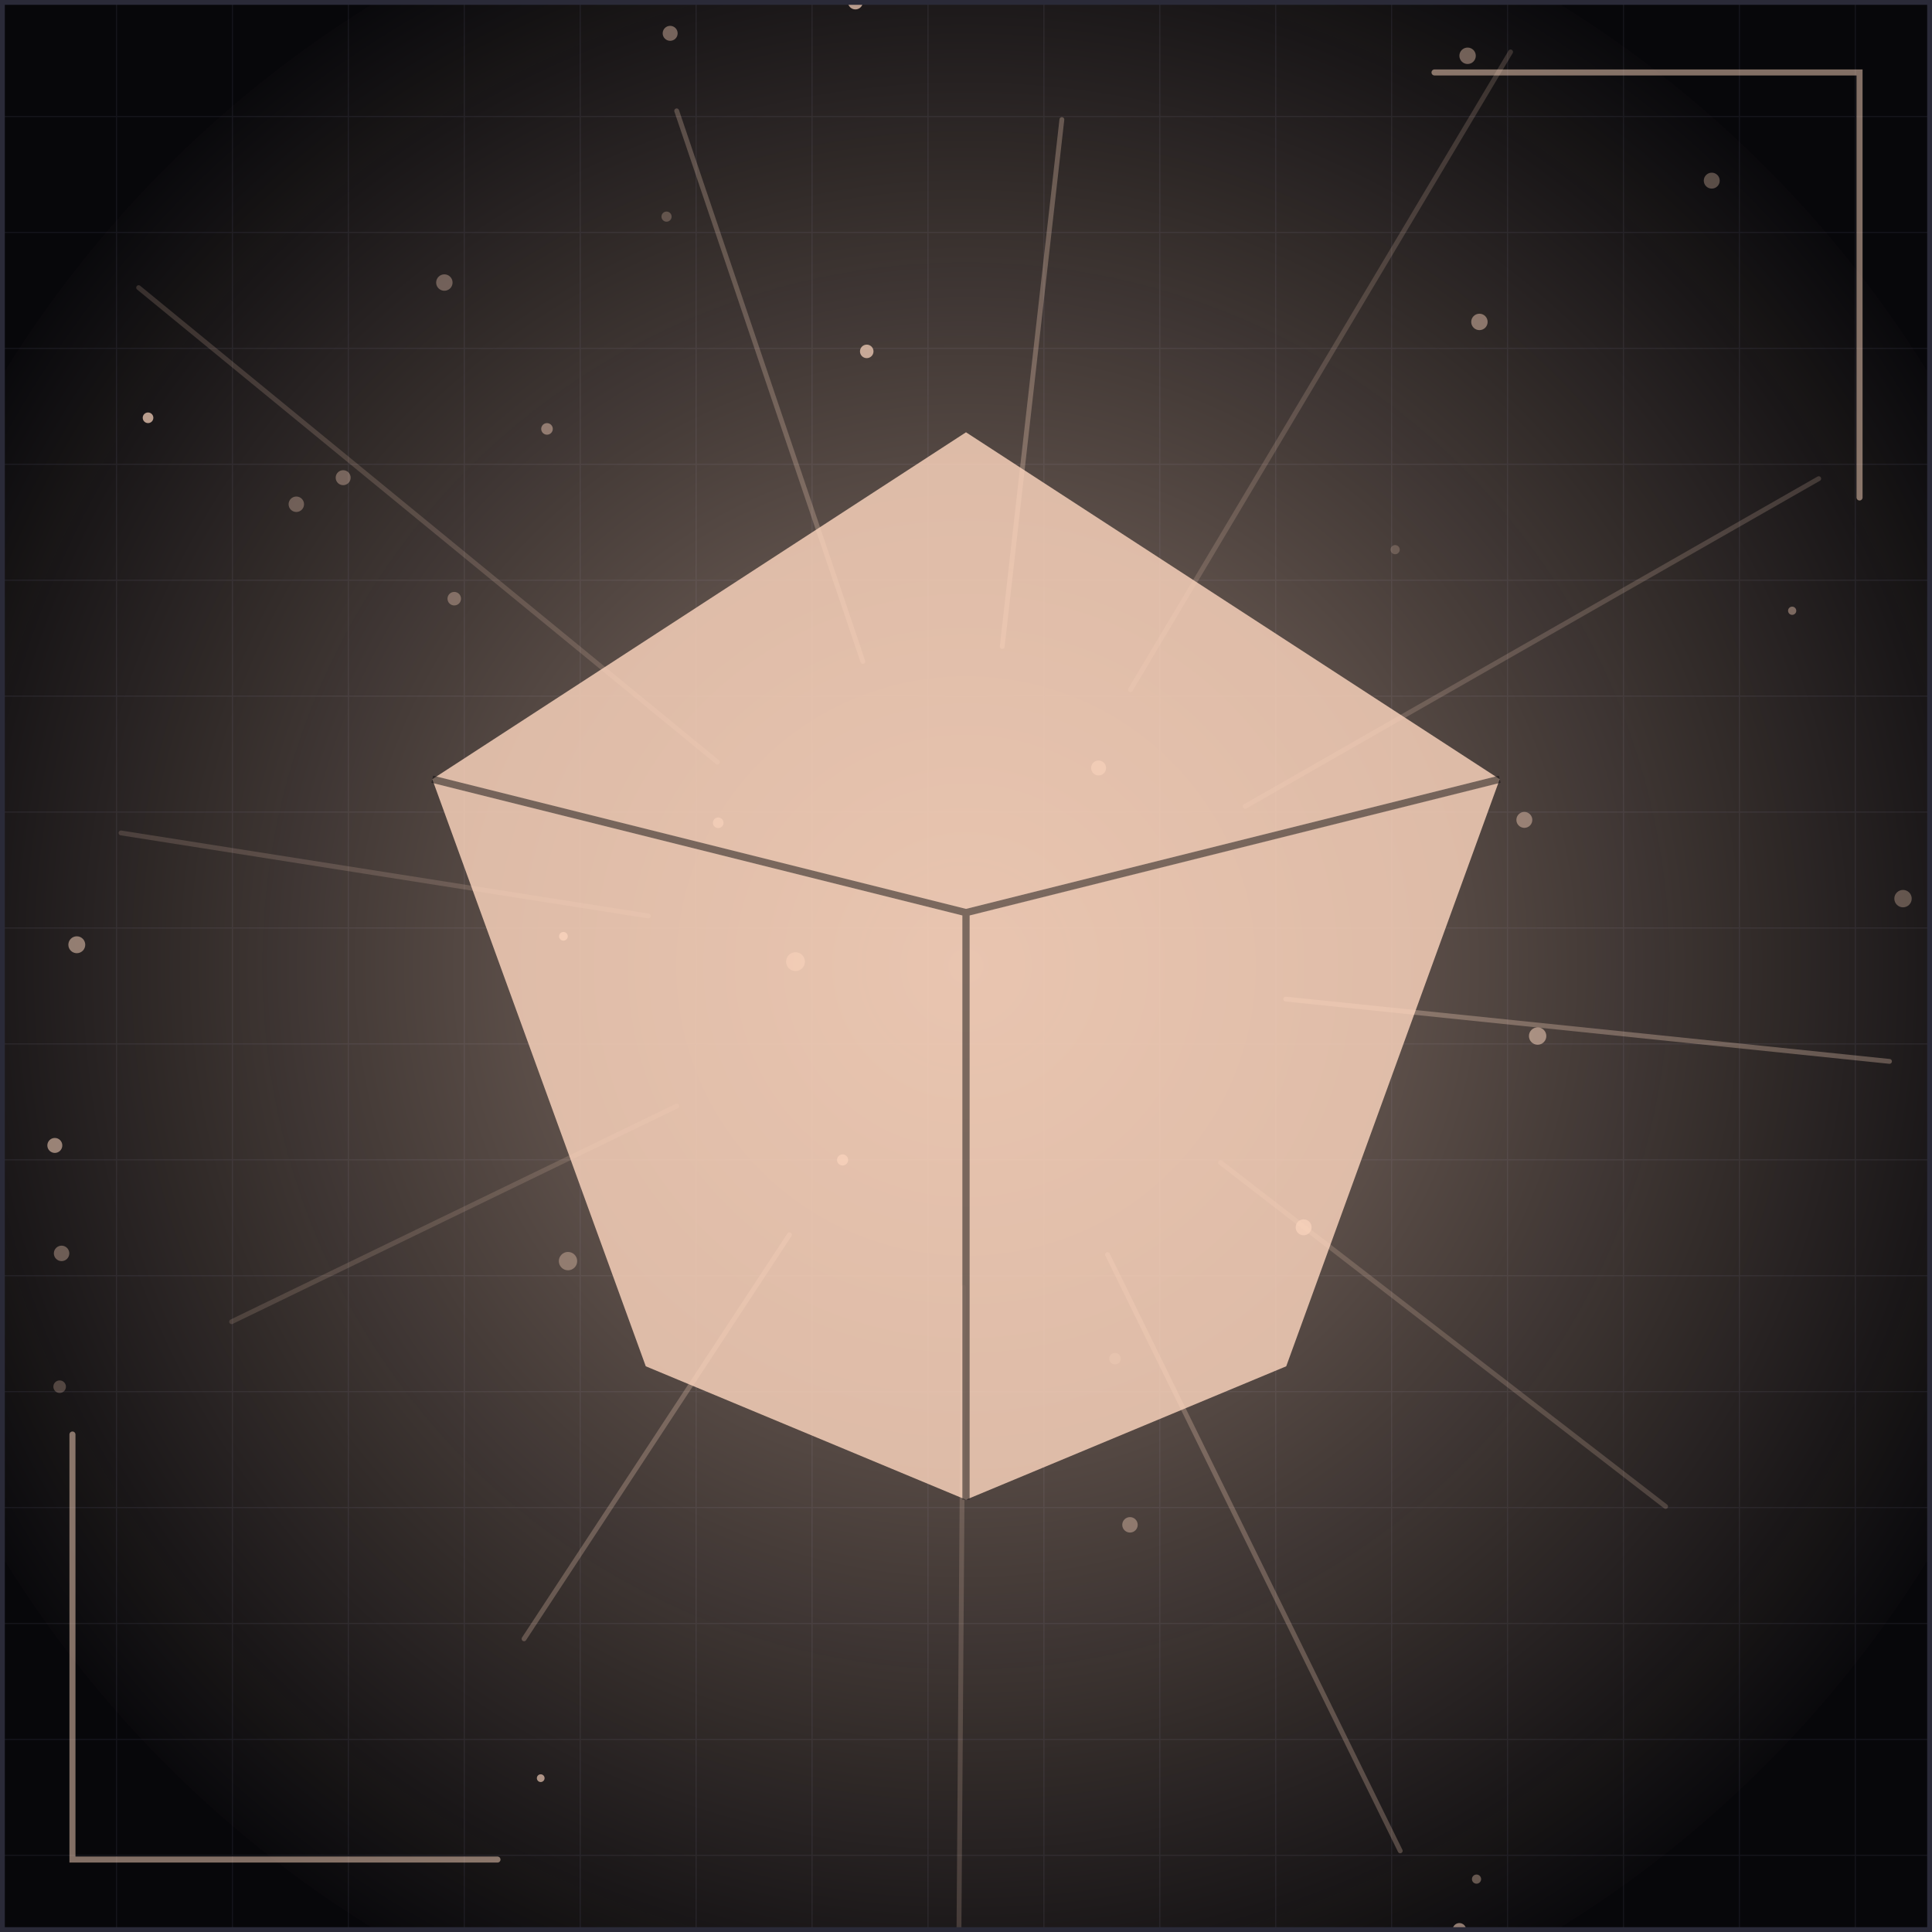
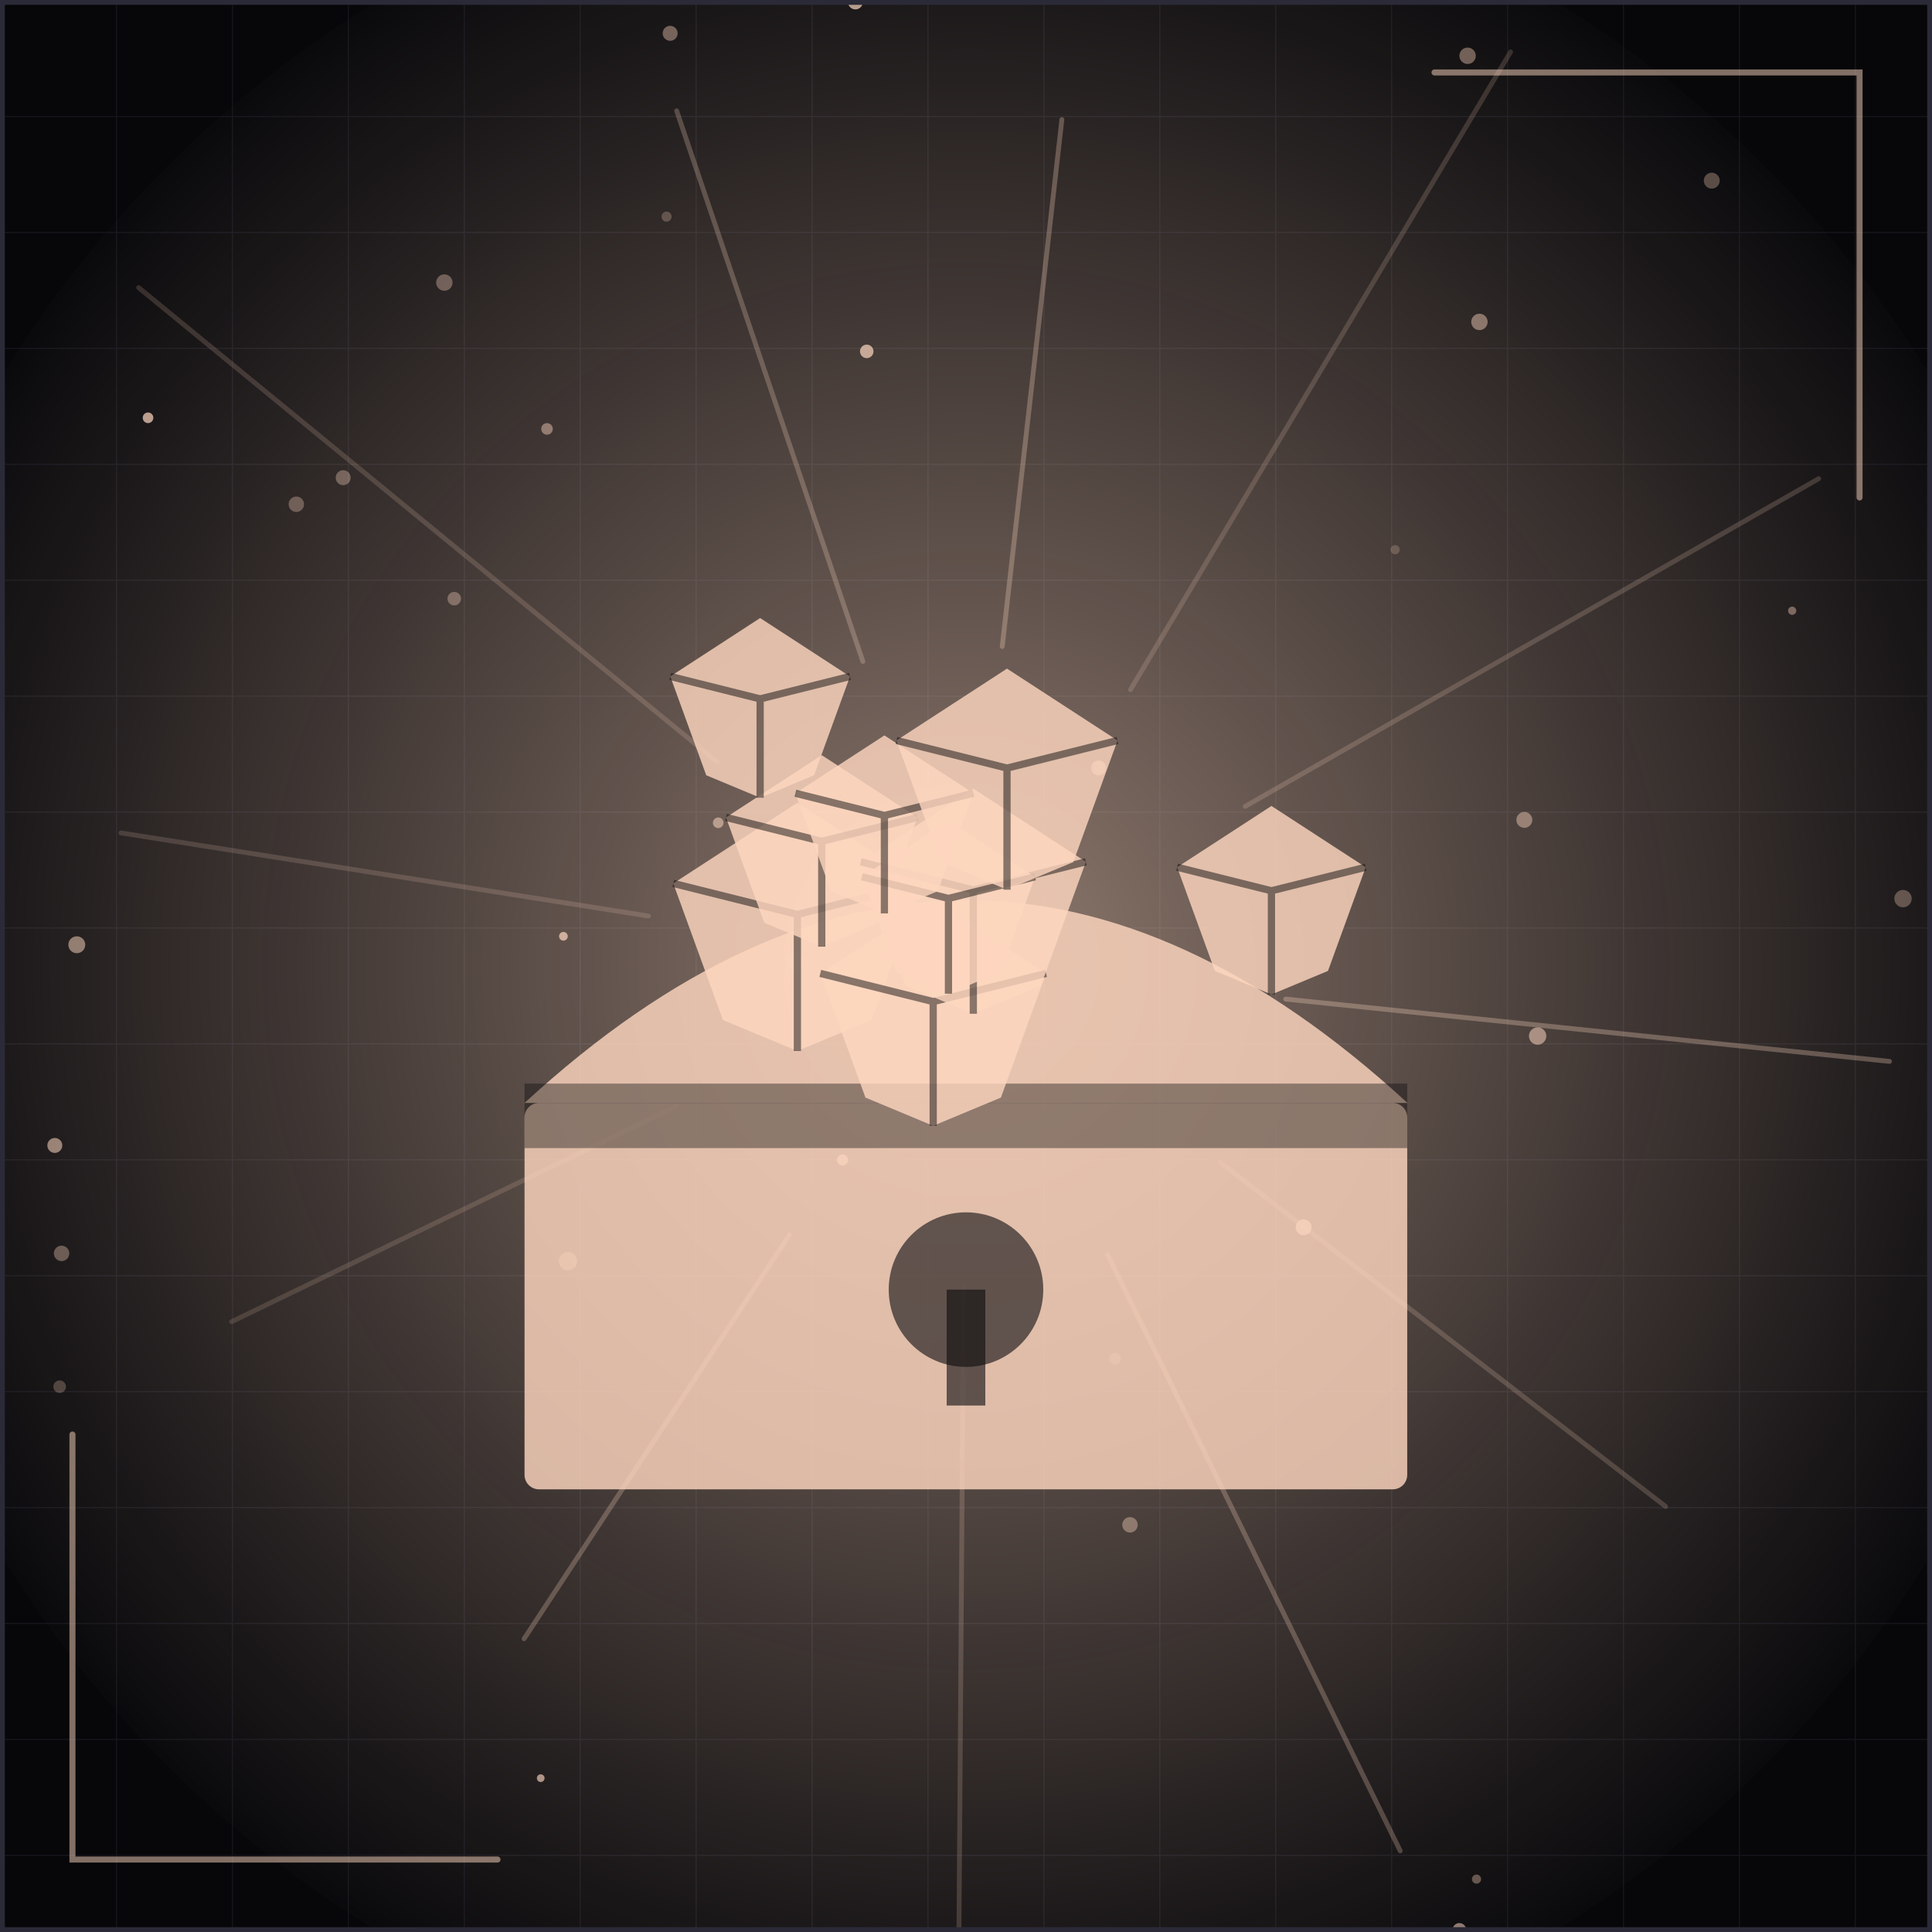
<svg xmlns="http://www.w3.org/2000/svg" width="800" height="800" viewBox="0 0 800 800">
  <rect width="800" height="800" fill="#07070a" />
  <defs>
    <pattern id="grid" width="48" height="48" patternUnits="userSpaceOnUse">
      <path d="M 48 0 L 0 0 0 48" fill="none" stroke="#2a2a38" stroke-width="1" opacity="0.35" />
    </pattern>
  </defs>
  <rect width="800" height="800" fill="url(#grid)" />
  <defs>
    <radialGradient id="glow1" cx="50%" cy="50%" r="50%">
      <stop offset="0%" stop-color="#fed7c0" stop-opacity="0.55" />
      <stop offset="100%" stop-color="#fed7c0" stop-opacity="0" />
    </radialGradient>
  </defs>
  <circle cx="400" cy="400" r="468" fill="url(#glow1)" />
  <g opacity="0.4" stroke="#fed7c0" stroke-width="2" stroke-linecap="round">
    <line x1="532.4" y1="413.7" x2="782.4" y2="439.5" opacity="0.74" />
    <line x1="505.4" y1="481.4" x2="689.7" y2="623.8" opacity="0.46" />
    <line x1="458.6" y1="519.5" x2="579.8" y2="766.4" opacity="0.63" />
    <line x1="399.0" y1="533.1" x2="396.9" y2="825.5" opacity="0.45" />
    <line x1="326.9" y1="511.3" x2="217.0" y2="678.6" opacity="0.63" />
    <line x1="280.2" y1="458.0" x2="95.9" y2="547.3" opacity="0.37" />
    <line x1="268.5" y1="379.3" x2="50.1" y2="344.9" opacity="0.40" />
    <line x1="297.1" y1="315.6" x2="57.4" y2="119.1" opacity="0.41" />
    <line x1="357.3" y1="273.9" x2="280.2" y2="45.9" opacity="0.61" />
    <line x1="415.0" y1="267.7" x2="439.7" y2="49.5" opacity="0.71" />
    <line x1="468.1" y1="285.6" x2="625.5" y2="21.5" opacity="0.42" />
    <line x1="515.6" y1="333.9" x2="753.1" y2="198.2" opacity="0.45" />
  </g>
  <circle cx="329.4" cy="398.2" r="3.9" fill="#fed7c0" opacity="0.47" />
  <circle cx="297.4" cy="340.7" r="2.2" fill="#fed7c0" opacity="0.53" />
  <circle cx="607.7" cy="23.1" r="3.4" fill="#fed7c0" opacity="0.40" />
  <circle cx="184.0" cy="117.0" r="3.4" fill="#fed7c0" opacity="0.34" />
  <circle cx="142.1" cy="197.8" r="3.1" fill="#fed7c0" opacity="0.34" />
  <circle cx="235.2" cy="522.2" r="3.8" fill="#fed7c0" opacity="0.36" />
  <circle cx="631.2" cy="339.5" r="3.3" fill="#fed7c0" opacity="0.43" />
  <circle cx="223.9" cy="736.3" r="1.6" fill="#fed7c0" opacity="0.64" />
  <circle cx="277.5" cy="13.8" r="3.1" fill="#fed7c0" opacity="0.40" />
  <circle cx="604.3" cy="799.1" r="2.8" fill="#fed7c0" opacity="0.54" />
  <circle cx="276.0" cy="89.7" r="2.1" fill="#fed7c0" opacity="0.25" />
  <circle cx="467.9" cy="631.4" r="3.2" fill="#fed7c0" opacity="0.38" />
  <circle cx="636.7" cy="429.0" r="3.6" fill="#fed7c0" opacity="0.53" />
  <circle cx="31.8" cy="391.2" r="3.5" fill="#fed7c0" opacity="0.51" />
  <circle cx="539.8" cy="508.2" r="3.3" fill="#fed7c0" opacity="0.62" />
  <circle cx="461.7" cy="562.6" r="2.4" fill="#fed7c0" opacity="0.22" />
  <circle cx="24.7" cy="574.2" r="2.6" fill="#fed7c0" opacity="0.25" />
  <circle cx="226.5" cy="177.6" r="2.4" fill="#fed7c0" opacity="0.44" />
  <circle cx="612.6" cy="133.3" r="3.4" fill="#fed7c0" opacity="0.45" />
  <circle cx="788.0" cy="372.1" r="3.6" fill="#fed7c0" opacity="0.31" />
  <circle cx="61.3" cy="173.0" r="2.2" fill="#fed7c0" opacity="0.70" />
  <circle cx="22.7" cy="474.3" r="3.1" fill="#fed7c0" opacity="0.55" />
  <circle cx="454.9" cy="318.0" r="3.1" fill="#fed7c0" opacity="0.51" />
  <circle cx="577.7" cy="227.6" r="1.9" fill="#fed7c0" opacity="0.21" />
  <circle cx="25.5" cy="519.0" r="3.2" fill="#fed7c0" opacity="0.35" />
  <circle cx="358.9" cy="145.5" r="2.8" fill="#fed7c0" opacity="0.70" />
  <circle cx="708.8" cy="74.8" r="3.3" fill="#fed7c0" opacity="0.31" />
  <circle cx="354.2" cy="0.8" r="3.1" fill="#fed7c0" opacity="0.69" />
  <circle cx="233.3" cy="387.7" r="1.8" fill="#fed7c0" opacity="0.70" />
  <circle cx="188.1" cy="247.9" r="2.8" fill="#fed7c0" opacity="0.34" />
  <circle cx="742.1" cy="252.9" r="1.7" fill="#fed7c0" opacity="0.40" />
  <circle cx="611.4" cy="778.1" r="1.9" fill="#fed7c0" opacity="0.35" />
  <circle cx="348.9" cy="480.3" r="2.3" fill="#fed7c0" opacity="0.63" />
  <circle cx="122.7" cy="208.8" r="3.2" fill="#fed7c0" opacity="0.32" />
-   <g transform="translate(400 400)" opacity="0.95">
-     <path d="M -221 -77.35 L 0 -221 L 221 -77.35 L 132.6 165.75 L 0 221 L -132.6 165.75 Z" fill="#fed7c0" opacity="0.85" />
-     <path d="M -221 -77.35 L 0 -22.1 L 221 -77.35 M 0 -22.1 L 0 221" fill="none" stroke="#07070a" stroke-width="3" opacity="0.5" />
+   <g transform="translate(400 470)" opacity="0.95">
+     <path d="M -182.8 -13.3 Q 0 -181.3 182.8 -13.3 Z" fill="#fed7c0" opacity="0.85" />
+     <rect x="-182.8" y="-13.3" width="365.5" height="160.0" rx="6" fill="#fed7c0" opacity="0.85" />
+     <rect x="-182.8" y="-21.3" width="365.5" height="26.7" fill="#07070a" opacity="0.4" />
+     <circle cx="0" cy="64.0" r="32.0" fill="#07070a" opacity="0.6" />
+     <rect x="-8.0" y="64.0" width="16.0" height="48.0" fill="#07070a" opacity="0.6" />
+   </g>
+   <g transform="translate(330.1855 383.7943)" opacity="0.95">
+     <path d="M -51.396 -17.989 L 0 -51.396 L 51.396 -17.989 L 30.838 38.547 L 0 51.396 L -30.838 38.547 Z" fill="#fed7c0" opacity="0.85" />
+     <path d="M -51.396 -17.989 L 0 -5.14 L 51.396 -17.989 M 0 -5.14 L 0 51.396" fill="none" stroke="#07070a" stroke-width="3" opacity="0.5" />
+   </g>
+   <g transform="translate(340.2669 352.35)" opacity="0.95">
+     <path d="M -39.65 -13.877 L 0 -39.65 L 39.65 -13.877 L 23.79 29.737 L 0 39.65 L -23.79 29.737 Z" fill="#fed7c0" opacity="0.85" />
+     <path d="M -39.65 -13.877 L 0 -3.965 L 39.65 -13.877 M 0 -3.965 L 0 39.65" fill="none" stroke="#07070a" stroke-width="3" opacity="0.5" />
+   </g>
+   <g transform="translate(386.4114 419.4258)" opacity="0.95">
+     <path d="M -46.743 -16.36 L 0 -46.743 L 46.743 -16.36 L 28.046 35.057 L 0 46.743 L -28.046 35.057 Z" fill="#fed7c0" opacity="0.85" />
+     <path d="M -46.743 -16.36 L 0 -4.674 L 46.743 -16.36 M 0 -4.674 L 0 46.743" fill="none" stroke="#07070a" stroke-width="3" opacity="0.5" />
+   </g>
+   <g transform="translate(526.4726 372.7604)" opacity="0.95">
+     <path d="M -39.031 -13.661 L 0 -39.031 L 39.031 -13.661 L 23.418 29.273 L 0 39.031 L -23.418 29.273 Z" fill="#fed7c0" opacity="0.85" />
+     <path d="M -39.031 -13.661 L 0 -3.903 L 39.031 -13.661 M 0 -3.903 L 0 39.031" fill="none" stroke="#07070a" stroke-width="3" opacity="0.5" />
+   </g>
+   <g transform="translate(403.0298 373.1698)" opacity="0.95">
+     <path d="M -46.616 -16.316 L 0 -46.616 L 46.616 -16.316 L 27.97 34.962 L 0 46.616 L -27.97 34.962 Z" fill="#fed7c0" opacity="0.85" />
+     <path d="M -46.616 -16.316 L 0 -4.662 L 46.616 -16.316 M 0 -4.662 L 0 46.616" fill="none" stroke="#07070a" stroke-width="3" opacity="0.5" />
+   </g>
+   <g transform="translate(392.737 375.6161)" opacity="0.95">
+     <path d="M -35.853 -12.549 L 0 -35.853 L 35.853 -12.549 L 21.512 26.89 L 0 35.853 L -21.512 26.89 Z" fill="#fed7c0" opacity="0.85" />
+     <path d="M -35.853 -12.549 L 0 -3.585 L 35.853 -12.549 M 0 -3.585 L 0 35.853" fill="none" stroke="#07070a" stroke-width="3" opacity="0.5" />
+   </g>
+   <g transform="translate(366.2122 341.3676)" opacity="0.95">
+     <path d="M -36.847 -12.897 L 0 -36.847 L 36.847 -12.897 L 22.108 27.636 L 0 36.847 L -22.108 27.636 Z" fill="#fed7c0" opacity="0.85" />
+     <path d="M -36.847 -12.897 L 0 -3.685 L 36.847 -12.897 M 0 -3.685 L 0 36.847" fill="none" stroke="#07070a" stroke-width="3" opacity="0.5" />
+   </g>
+   <g transform="translate(314.7564 293.1194)" opacity="0.95">
+     <path d="M -37.202 -13.021 L 0 -37.202 L 37.202 -13.021 L 22.321 27.901 L 0 37.202 L -22.321 27.901 Z" fill="#fed7c0" opacity="0.85" />
+     <path d="M -37.202 -13.021 L 0 -3.72 L 37.202 -13.021 M 0 -3.72 L 0 37.202" fill="none" stroke="#07070a" stroke-width="3" opacity="0.5" />
+   </g>
+   <g transform="translate(416.9763 322.633)" opacity="0.95">
+     <path d="M -45.771 -16.02 L 0 -45.771 L 45.771 -16.02 L 27.463 34.328 L 0 45.771 L -27.463 34.328 Z" fill="#fed7c0" opacity="0.85" />
+     <path d="M -45.771 -16.02 L 0 -4.577 L 45.771 -16.02 M 0 -4.577 L 0 45.771" fill="none" stroke="#07070a" stroke-width="3" opacity="0.5" />
  </g>
  <g opacity="0.5" stroke="#fed7c0" stroke-width="2.5" stroke-linecap="round">
    <path d="M 594 30 L 770 30 L 770 206" fill="none" />
    <path d="M 30 594 L 30 770 L 206 770" fill="none" />
  </g>
  <rect x="1" y="1" width="798" height="798" fill="none" stroke="#2a2a38" stroke-width="2" />
</svg>
